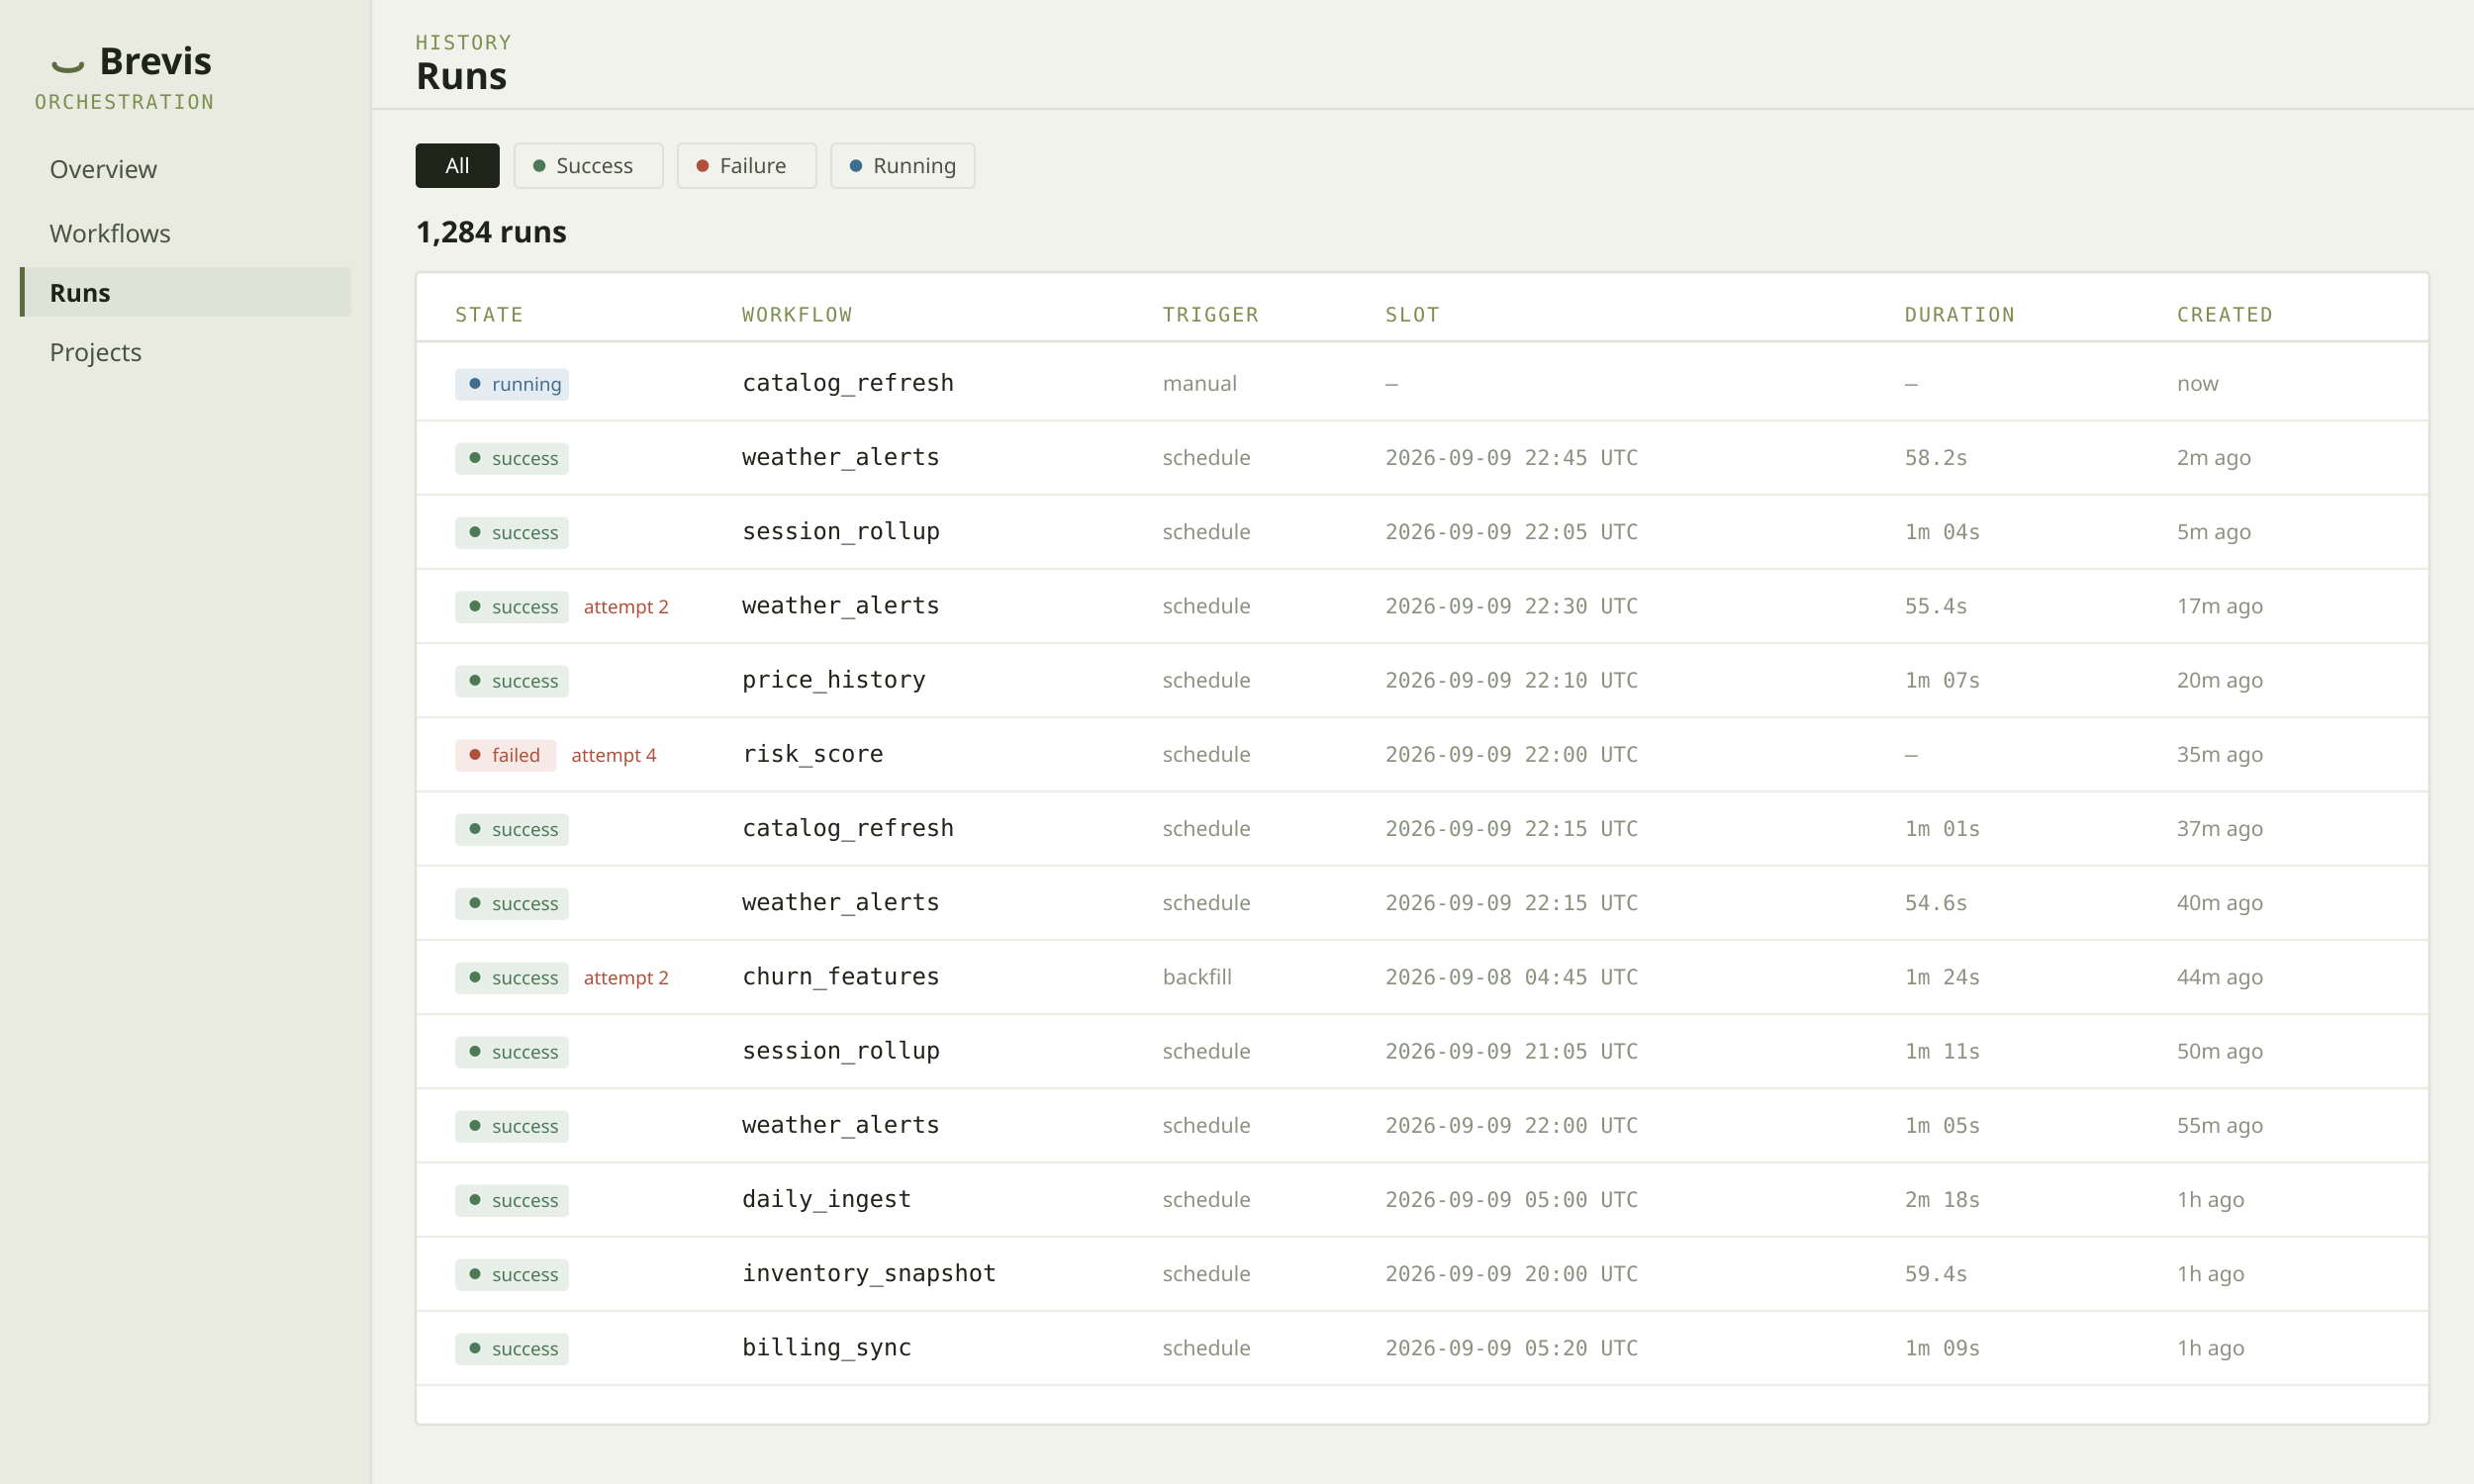
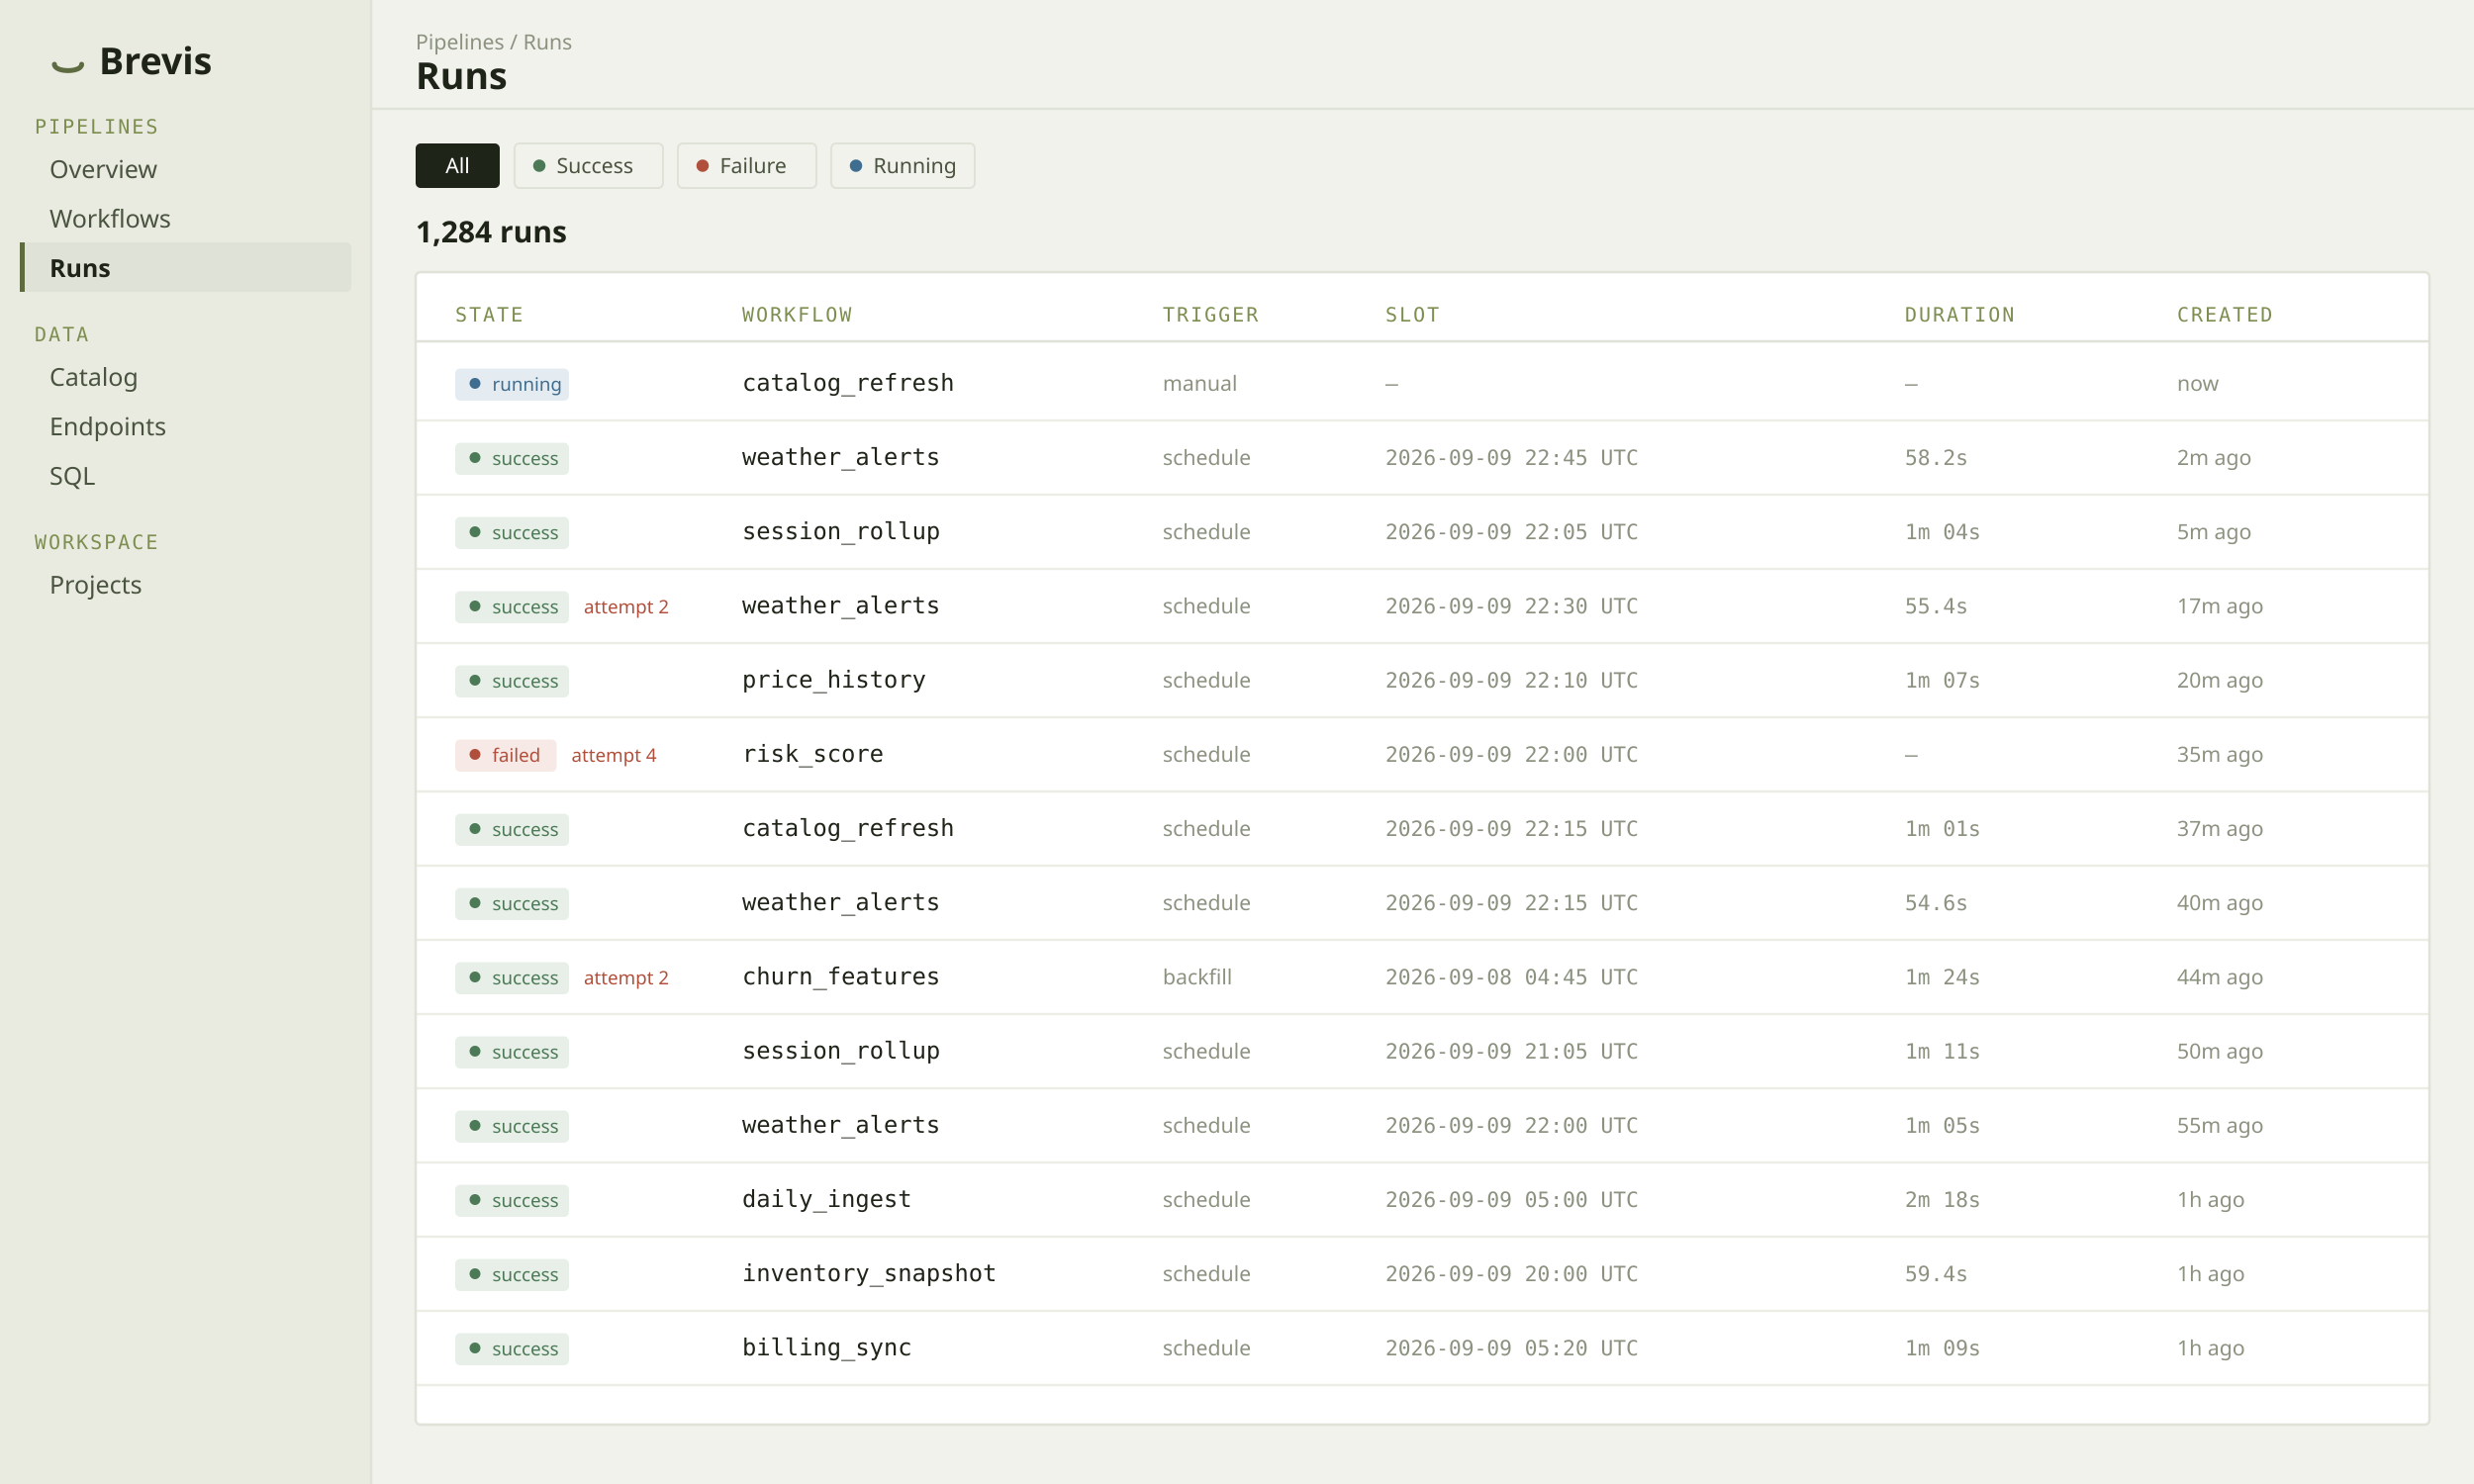
<svg xmlns="http://www.w3.org/2000/svg" viewBox="0 0 1000 600" role="img" aria-labelledby="runs-t runs-d">
  <style>
    .bg{fill:#f1f2ec}.card{fill:#fff;stroke:#dfe2d6;stroke-width:1}
    .side{fill:#e9ebe1}.rule{stroke:#dfe2d6;stroke-width:1}
    .t{font-family:"IBM Plex Sans",system-ui,sans-serif}
    .m{font-family:"IBM Plex Mono",ui-monospace,monospace}
    .lbl{font-size:8px;letter-spacing:.1em;fill:#7d8e50}
    .h{font-size:15px;font-weight:600;fill:#1f2419}
    .row{font-size:9.5px;fill:#1f2419}.dim{font-size:8.5px;fill:#8b9280}
    .chip{fill:#f1f2ec;stroke:#dfe2d6;stroke-width:.8}
    .ok{fill:#4c7a56}.bad{fill:#b0503c}.run{fill:#3f6d8f}
    .nav{font-size:10px;fill:#4a5340}.navon{font-size:10px;font-weight:600;fill:#1f2419}
  </style>
  <rect class="bg" width="1000" height="600" />
  <rect class="side" width="150" height="600" />
  <path class="rule" d="M150 0v600M150 44h850" />
  <path d="M22 26c0 3.4 11 3.4 11 0" stroke="#5e6b40" stroke-width="2" stroke-linecap="round" fill="none" />
  <text class="t h" x="40" y="30" font-size="13">Brevis</text>
-   <text class="m lbl" x="14" y="44">ORCHESTRATION</text>
+   <text class="m lbl" x="14" y="54">PIPELINES</text>
  <text class="t nav" x="20" y="72">Overview</text>
-   <text class="t nav" x="20" y="98">Workflows</text>
-   <rect x="8" y="108" width="134" height="20" rx="2" fill="#dfe2d6" />
-   <path d="M9 108 v20" stroke="#5e6b40" stroke-width="2" />
-   <text class="t navon" x="20" y="122">Runs</text>
-   <text class="t nav" x="20" y="146">Projects</text>
-   <text class="m lbl" x="168" y="20">HISTORY</text>
+   <text class="t nav" x="20" y="92">Workflows</text>
+   <rect x="8" y="98" width="134" height="20" rx="2" fill="#dfe2d6" />
+   <path d="M9 98v20" stroke="#5e6b40" stroke-width="2" />
+   <text class="t" x="20" y="112" font-size="10" font-weight="600" fill="#1f2419">Runs</text>
+   <text class="m lbl" x="14" y="138">DATA</text>
+   <text class="t nav" x="20" y="156">Catalog</text>
+   <text class="t nav" x="20" y="176">Endpoints</text>
+   <text class="t nav" x="20" y="196">SQL</text>
+   <text class="m lbl" x="14" y="222">WORKSPACE</text>
+   <text class="t nav" x="20" y="240">Projects</text>
+   <text class="t dim" x="168" y="20">Pipelines / Runs</text>
  <text class="t h" x="168" y="36" font-size="16">Runs</text>
  <g class="t" font-size="8.5" fill="#4a5340">
    <rect x="168" y="58" width="34" height="18" rx="2" fill="#1f2419" />
    <text x="185" y="70" fill="#fff" text-anchor="middle">All</text>
    <rect class="chip" x="208" y="58" width="60" height="18" rx="2" />
    <circle class="ok" cx="218" cy="67" r="2.5" />
    <text x="225" y="70">Success</text>
    <rect class="chip" x="274" y="58" width="56" height="18" rx="2" />
    <circle class="bad" cx="284" cy="67" r="2.5" />
    <text x="291" y="70">Failure</text>
    <rect class="chip" x="336" y="58" width="58" height="18" rx="2" />
    <circle class="run" cx="346" cy="67" r="2.5" />
    <text x="353" y="70">Running</text>
  </g>
  <text class="t" x="168" y="98" font-size="12" font-weight="600" fill="#1f2419">1,284 runs</text>
  <rect class="card" x="168" y="110" width="814" height="466" rx="2" />
  <g class="m lbl" fill="#8b9280">
    <text x="184" y="130">STATE</text>
    <text x="300" y="130">WORKFLOW</text>
    <text x="470" y="130">TRIGGER</text>
    <text x="560" y="130">SLOT</text>
    <text x="770" y="130">DURATION</text>
    <text x="880" y="130">CREATED</text>
  </g>
  <path class="rule" d="M168 138h814" />
  <rect x="184" y="149" width="46" height="13" rx="2" fill="#e4ecf2" />
  <circle cx="192" cy="155" r="2.2" fill="#3f6d8f" />
  <text class="t" x="199" y="158" font-size="7.5" fill="#3f6d8f">running</text>
  <text class="m row" x="300" y="158">catalog_refresh</text>
  <text class="t dim" x="470" y="158">manual</text>
  <text class="m dim" x="560" y="158">—</text>
  <text class="m dim" x="770" y="158">—</text>
  <text class="t dim" x="880" y="158">now</text>
  <path class="rule" d="M168 170 h814" opacity=".6" />
  <rect x="184" y="179" width="46" height="13" rx="2" fill="#e7efe8" />
  <circle cx="192" cy="185" r="2.2" fill="#4c7a56" />
  <text class="t" x="199" y="188" font-size="7.5" fill="#4c7a56">success</text>
  <text class="m row" x="300" y="188">weather_alerts</text>
  <text class="t dim" x="470" y="188">schedule</text>
  <text class="m dim" x="560" y="188">2026-09-09 22:45 UTC</text>
  <text class="m dim" x="770" y="188">58.2s</text>
  <text class="t dim" x="880" y="188">2m ago</text>
  <path class="rule" d="M168 200 h814" opacity=".6" />
  <rect x="184" y="209" width="46" height="13" rx="2" fill="#e7efe8" />
  <circle cx="192" cy="215" r="2.2" fill="#4c7a56" />
  <text class="t" x="199" y="218" font-size="7.5" fill="#4c7a56">success</text>
  <text class="m row" x="300" y="218">session_rollup</text>
  <text class="t dim" x="470" y="218">schedule</text>
  <text class="m dim" x="560" y="218">2026-09-09 22:05 UTC</text>
  <text class="m dim" x="770" y="218">1m 04s</text>
  <text class="t dim" x="880" y="218">5m ago</text>
  <path class="rule" d="M168 230 h814" opacity=".6" />
  <rect x="184" y="239" width="46" height="13" rx="2" fill="#e7efe8" />
  <circle cx="192" cy="245" r="2.2" fill="#4c7a56" />
  <text class="t" x="199" y="248" font-size="7.5" fill="#4c7a56">success</text>
  <text class="t" x="236" y="248" font-size="7.5" fill="#b0503c">attempt 2</text>
  <text class="m row" x="300" y="248">weather_alerts</text>
  <text class="t dim" x="470" y="248">schedule</text>
  <text class="m dim" x="560" y="248">2026-09-09 22:30 UTC</text>
  <text class="m dim" x="770" y="248">55.4s</text>
  <text class="t dim" x="880" y="248">17m ago</text>
  <path class="rule" d="M168 260 h814" opacity=".6" />
  <rect x="184" y="269" width="46" height="13" rx="2" fill="#e7efe8" />
  <circle cx="192" cy="275" r="2.2" fill="#4c7a56" />
  <text class="t" x="199" y="278" font-size="7.5" fill="#4c7a56">success</text>
  <text class="m row" x="300" y="278">price_history</text>
  <text class="t dim" x="470" y="278">schedule</text>
  <text class="m dim" x="560" y="278">2026-09-09 22:10 UTC</text>
  <text class="m dim" x="770" y="278">1m 07s</text>
  <text class="t dim" x="880" y="278">20m ago</text>
  <path class="rule" d="M168 290 h814" opacity=".6" />
  <rect x="184" y="299" width="41" height="13" rx="2" fill="#f6e9e6" />
  <circle cx="192" cy="305" r="2.2" fill="#b0503c" />
  <text class="t" x="199" y="308" font-size="7.5" fill="#b0503c">failed</text>
  <text class="t" x="231" y="308" font-size="7.5" fill="#b0503c">attempt 4</text>
  <text class="m row" x="300" y="308">risk_score</text>
  <text class="t dim" x="470" y="308">schedule</text>
  <text class="m dim" x="560" y="308">2026-09-09 22:00 UTC</text>
  <text class="m dim" x="770" y="308">—</text>
  <text class="t dim" x="880" y="308">35m ago</text>
  <path class="rule" d="M168 320 h814" opacity=".6" />
  <rect x="184" y="329" width="46" height="13" rx="2" fill="#e7efe8" />
  <circle cx="192" cy="335" r="2.2" fill="#4c7a56" />
  <text class="t" x="199" y="338" font-size="7.5" fill="#4c7a56">success</text>
  <text class="m row" x="300" y="338">catalog_refresh</text>
  <text class="t dim" x="470" y="338">schedule</text>
  <text class="m dim" x="560" y="338">2026-09-09 22:15 UTC</text>
  <text class="m dim" x="770" y="338">1m 01s</text>
  <text class="t dim" x="880" y="338">37m ago</text>
  <path class="rule" d="M168 350 h814" opacity=".6" />
  <rect x="184" y="359" width="46" height="13" rx="2" fill="#e7efe8" />
  <circle cx="192" cy="365" r="2.2" fill="#4c7a56" />
  <text class="t" x="199" y="368" font-size="7.5" fill="#4c7a56">success</text>
  <text class="m row" x="300" y="368">weather_alerts</text>
  <text class="t dim" x="470" y="368">schedule</text>
  <text class="m dim" x="560" y="368">2026-09-09 22:15 UTC</text>
  <text class="m dim" x="770" y="368">54.6s</text>
  <text class="t dim" x="880" y="368">40m ago</text>
  <path class="rule" d="M168 380 h814" opacity=".6" />
  <rect x="184" y="389" width="46" height="13" rx="2" fill="#e7efe8" />
  <circle cx="192" cy="395" r="2.2" fill="#4c7a56" />
  <text class="t" x="199" y="398" font-size="7.5" fill="#4c7a56">success</text>
  <text class="t" x="236" y="398" font-size="7.5" fill="#b0503c">attempt 2</text>
  <text class="m row" x="300" y="398">churn_features</text>
  <text class="t dim" x="470" y="398">backfill</text>
  <text class="m dim" x="560" y="398">2026-09-08 04:45 UTC</text>
  <text class="m dim" x="770" y="398">1m 24s</text>
  <text class="t dim" x="880" y="398">44m ago</text>
  <path class="rule" d="M168 410 h814" opacity=".6" />
  <rect x="184" y="419" width="46" height="13" rx="2" fill="#e7efe8" />
  <circle cx="192" cy="425" r="2.2" fill="#4c7a56" />
  <text class="t" x="199" y="428" font-size="7.5" fill="#4c7a56">success</text>
  <text class="m row" x="300" y="428">session_rollup</text>
  <text class="t dim" x="470" y="428">schedule</text>
  <text class="m dim" x="560" y="428">2026-09-09 21:05 UTC</text>
  <text class="m dim" x="770" y="428">1m 11s</text>
  <text class="t dim" x="880" y="428">50m ago</text>
  <path class="rule" d="M168 440 h814" opacity=".6" />
  <rect x="184" y="449" width="46" height="13" rx="2" fill="#e7efe8" />
  <circle cx="192" cy="455" r="2.2" fill="#4c7a56" />
  <text class="t" x="199" y="458" font-size="7.5" fill="#4c7a56">success</text>
  <text class="m row" x="300" y="458">weather_alerts</text>
  <text class="t dim" x="470" y="458">schedule</text>
  <text class="m dim" x="560" y="458">2026-09-09 22:00 UTC</text>
  <text class="m dim" x="770" y="458">1m 05s</text>
  <text class="t dim" x="880" y="458">55m ago</text>
  <path class="rule" d="M168 470 h814" opacity=".6" />
  <rect x="184" y="479" width="46" height="13" rx="2" fill="#e7efe8" />
  <circle cx="192" cy="485" r="2.2" fill="#4c7a56" />
  <text class="t" x="199" y="488" font-size="7.5" fill="#4c7a56">success</text>
  <text class="m row" x="300" y="488">daily_ingest</text>
  <text class="t dim" x="470" y="488">schedule</text>
  <text class="m dim" x="560" y="488">2026-09-09 05:00 UTC</text>
  <text class="m dim" x="770" y="488">2m 18s</text>
  <text class="t dim" x="880" y="488">1h ago</text>
  <path class="rule" d="M168 500 h814" opacity=".6" />
  <rect x="184" y="509" width="46" height="13" rx="2" fill="#e7efe8" />
  <circle cx="192" cy="515" r="2.2" fill="#4c7a56" />
  <text class="t" x="199" y="518" font-size="7.5" fill="#4c7a56">success</text>
  <text class="m row" x="300" y="518">inventory_snapshot</text>
  <text class="t dim" x="470" y="518">schedule</text>
  <text class="m dim" x="560" y="518">2026-09-09 20:00 UTC</text>
  <text class="m dim" x="770" y="518">59.4s</text>
  <text class="t dim" x="880" y="518">1h ago</text>
  <path class="rule" d="M168 530 h814" opacity=".6" />
  <rect x="184" y="539" width="46" height="13" rx="2" fill="#e7efe8" />
  <circle cx="192" cy="545" r="2.2" fill="#4c7a56" />
  <text class="t" x="199" y="548" font-size="7.5" fill="#4c7a56">success</text>
  <text class="m row" x="300" y="548">billing_sync</text>
  <text class="t dim" x="470" y="548">schedule</text>
  <text class="m dim" x="560" y="548">2026-09-09 05:20 UTC</text>
  <text class="m dim" x="770" y="548">1m 09s</text>
  <text class="t dim" x="880" y="548">1h ago</text>
  <path class="rule" d="M168 560 h814" opacity=".6" />
</svg>
